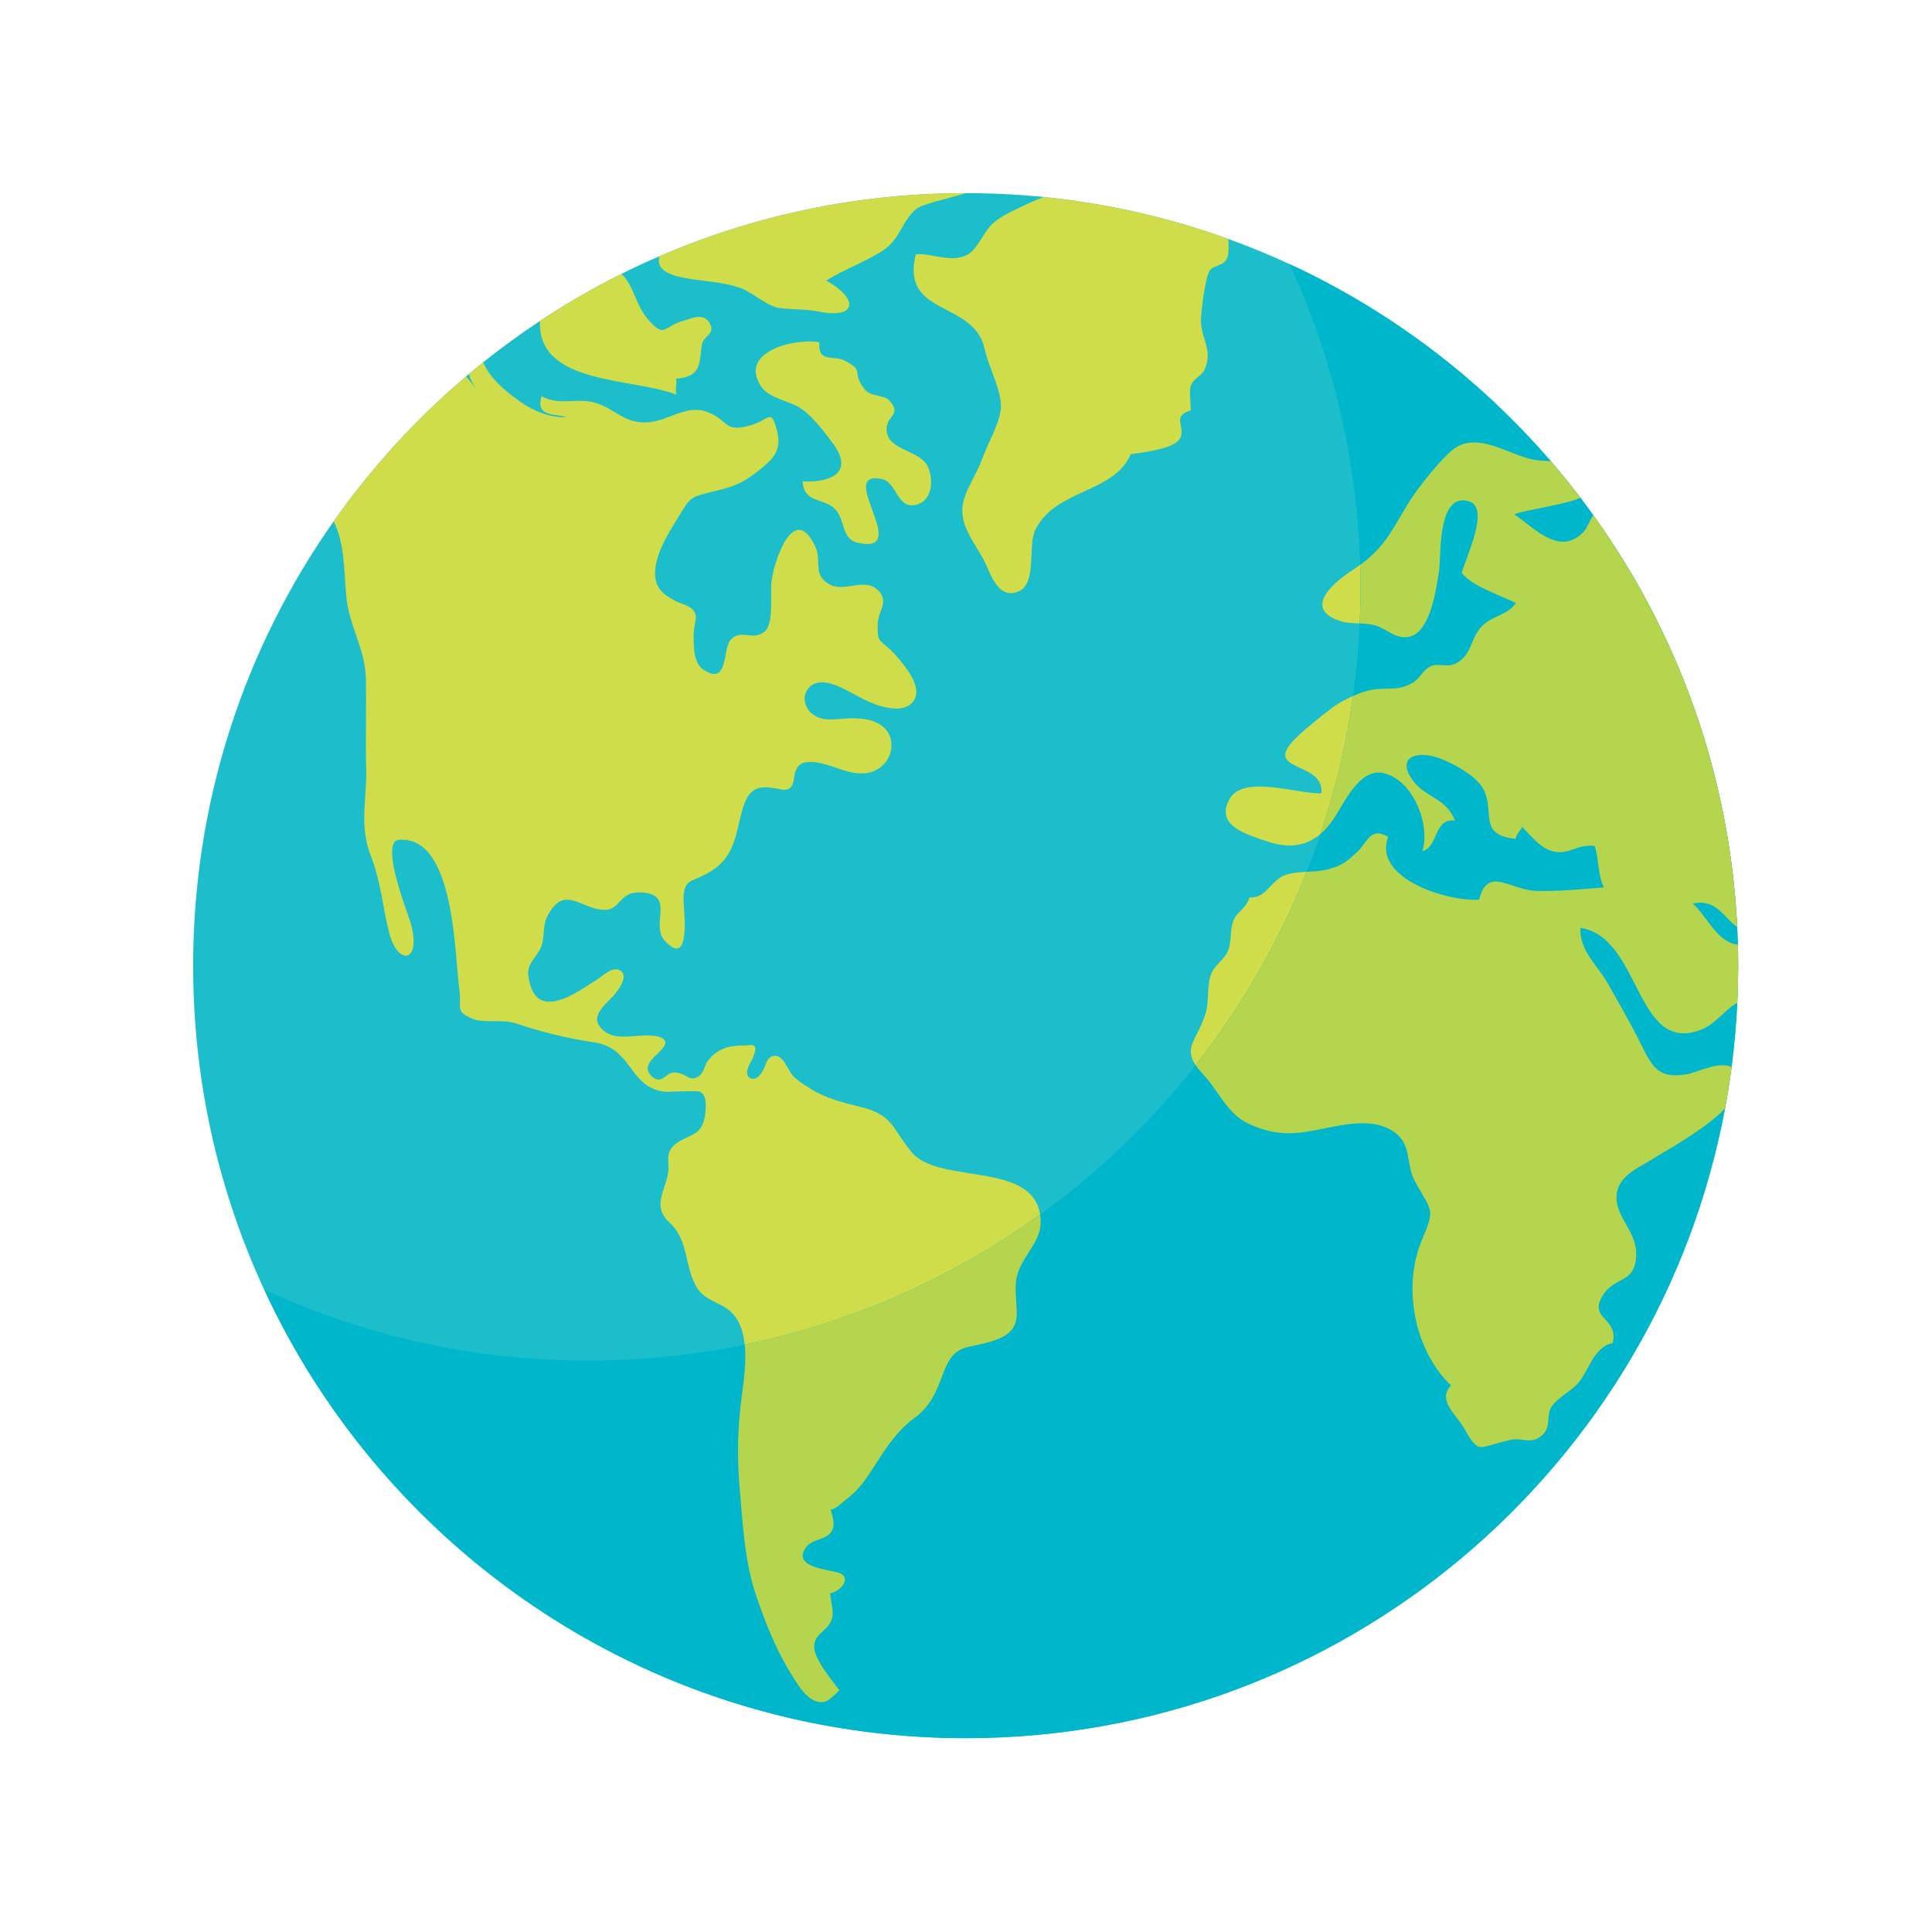
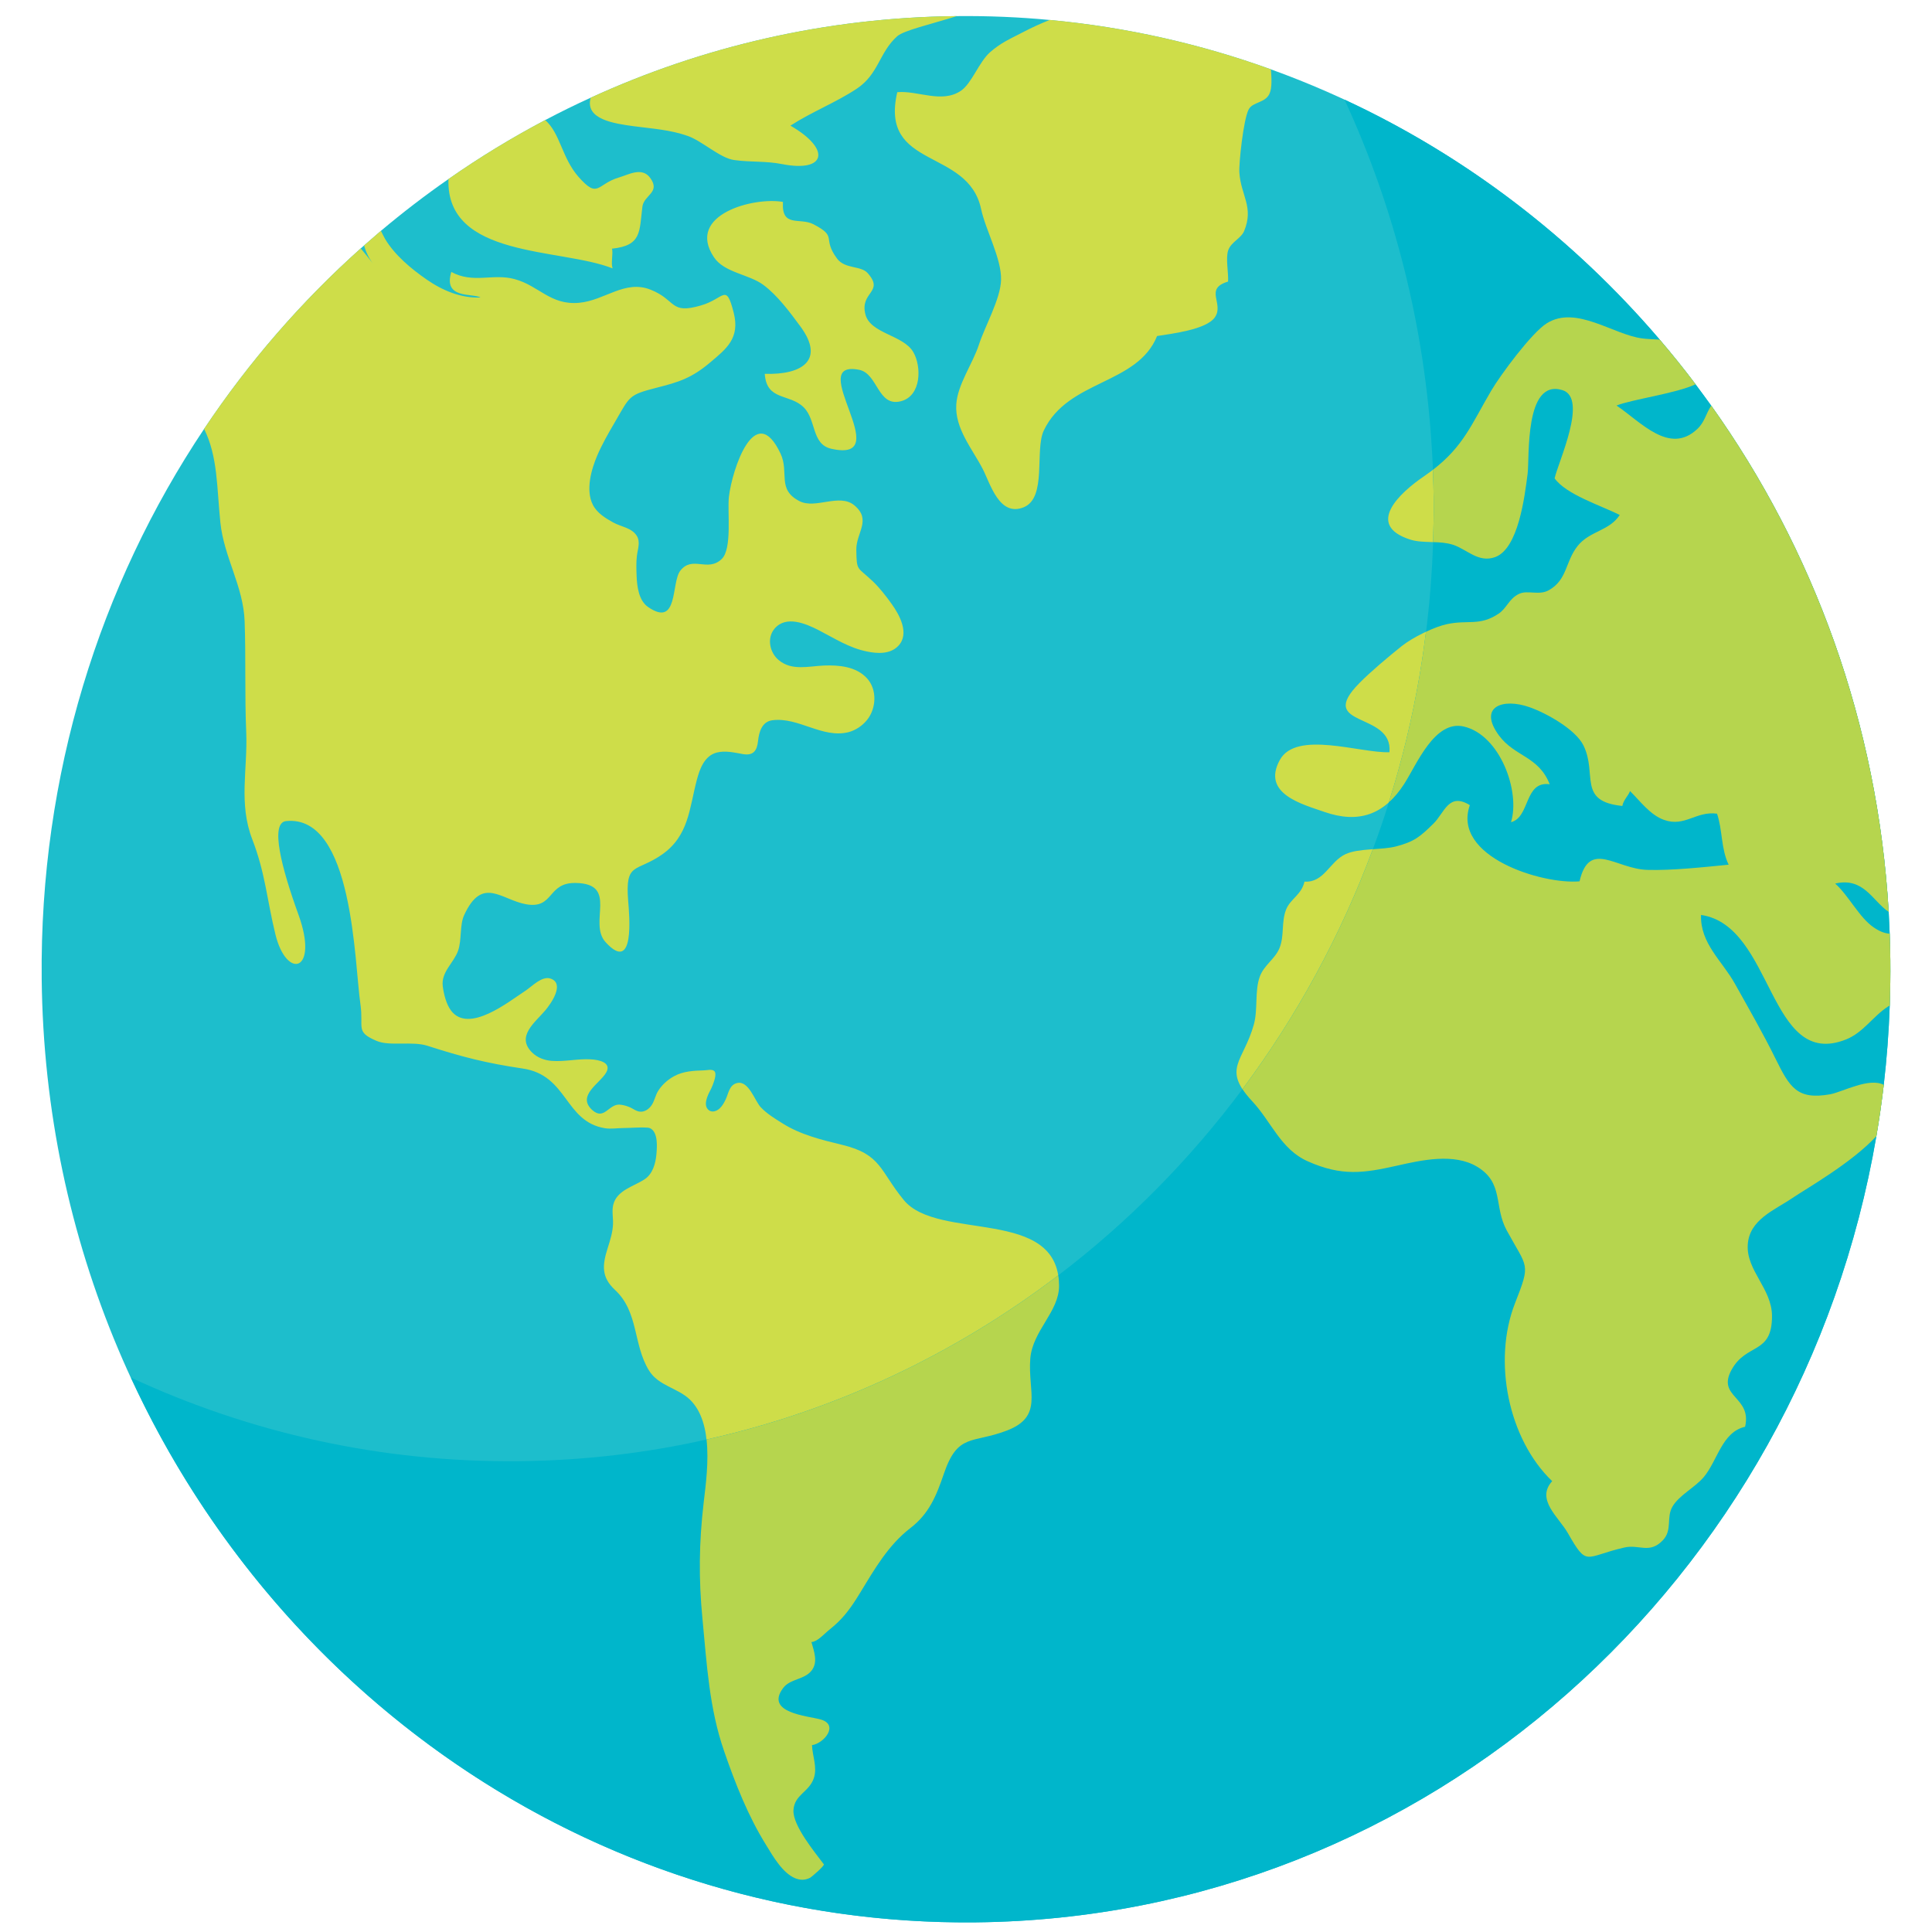
- <svg xmlns="http://www.w3.org/2000/svg" width="100%" height="100%" viewBox="0 0 8842 8842" version="1.1" xmlnsXlink="http://www.w3.org/1999/xlink" xmlSpace="preserve" xmlnsSerif="http://www.serif.com/" style="fill-rule:evenodd;clip-rule:evenodd;stroke-linejoin:round;stroke-miterlimit:2;">
-   <g transform="matrix(4.16667,0,0,4.16667,0,0)">
-     <path d="M1909.18,1060.69C1909.18,1074.37 1908.83,1088.04 1908.2,1101.54C1907.09,1125.31 1905.01,1148.83 1901.94,1172.07C1899.91,1187.37 1897.54,1202.55 1894.69,1217.62L1894.69,1217.68C1821.03,1611.3 1475.69,1909.18 1060.69,1909.18C592.023,1909.18 212.139,1529.3 212.139,1060.69C212.139,879.004 269.222,710.65 366.469,572.607C408.079,513.551 456.99,460.06 511.933,413.406C512.974,412.538 514.017,411.612 515.059,410.802C520.218,406.457 525.377,402.166 530.652,397.936C550.76,381.884 571.564,366.695 593.123,352.502C621.752,333.489 651.596,316.279 682.486,300.863C696.278,293.967 710.247,287.477 724.448,281.391C827.545,236.825 941.246,212.137 1060.69,212.137L1061.38,212.137C1090.13,212.137 1118.53,213.583 1146.52,216.427L1146.58,216.427C1216.99,223.493 1284.85,239.198 1349.12,262.44C1487.52,312.455 1609.16,397.415 1703.45,506.656L1703.45,506.714C1714.69,519.753 1725.47,533.023 1735.85,546.699C1740.71,553.02 1745.46,559.452 1750.1,565.943C1842.48,694.482 1899.85,849.912 1908.14,1018.21C1908.43,1024.64 1908.72,1031.07 1908.83,1037.57C1909.07,1045.28 1909.18,1052.98 1909.18,1060.69Z" style="fill:rgb(29,190,204);fill-rule:nonzero;" />
-     <path d="M1093.78,1471.69C1061.85,1483.22 1048.75,1473.2 1035.59,1509.42C1028.41,1529.24 1021.57,1545 1004.19,1557.7C984.017,1572.47 971.214,1593.39 957.939,1614.08C952.028,1623.35 945.71,1632.51 937.657,1640.04C934.412,1643.12 930.873,1645.84 927.338,1648.62C923.688,1651.52 917.375,1658.13 912.331,1658.07C914.592,1666.36 918.475,1675.92 912.27,1683.45C905.49,1691.74 892.513,1690.41 885.903,1698.87C868.692,1720.83 908.388,1723.85 919.98,1727.09C937.248,1732.02 923.052,1748.42 911.864,1749.92C912.216,1759.78 916.676,1769.57 913.315,1779.19C908.913,1791.82 895.233,1793.68 894.307,1807.7C893.435,1821.5 913.779,1845.66 921.605,1856.09C922.53,1857.26 910.418,1867.22 908.797,1867.97C903.985,1870.23 899.872,1870.18 895.001,1868.15C883.525,1863.22 875.299,1848.85 869.039,1838.77C852.639,1812.57 841.279,1783.65 831.195,1754.56C817.863,1716.02 816.127,1676.56 812.534,1636.39C809.404,1600.87 810.099,1568.53 814.795,1533.12C818.33,1506.4 825.168,1462.54 803.26,1441.32C791.962,1430.48 774.401,1428.81 765.768,1414.78C751.452,1391.66 757.016,1362.74 735.458,1342.92C722.997,1331.44 723.869,1320.96 729.082,1305.6C731.459,1298.53 733.894,1291.52 734.241,1284.04C734.473,1278.47 733.196,1272.62 734.589,1267.17C738.008,1253.9 753.999,1250.95 764.028,1244.4C771.097,1239.82 773.88,1230.72 774.69,1222.72C775.388,1216.23 776.488,1203.83 769.998,1199.72C769.068,1199.14 768.029,1198.79 766.81,1198.73C759.452,1198.15 751.684,1198.9 744.267,1198.85C738.992,1198.85 732.964,1199.72 727.809,1198.85C690.544,1192.64 694.372,1151.33 652.873,1144.95C619.669,1139.85 597.588,1134.17 565.54,1123.8C551.686,1119.33 530.879,1124.09 518.945,1118.99C499.183,1110.59 507.41,1107.46 504.459,1086.13C499.299,1049.56 499.819,917.195 438.044,922.47C422.974,923.744 433.289,963.961 448.412,1005.81C467.02,1057.21 436.94,1064.16 427.088,1023.19C419.613,992.185 418.451,968.715 406.806,938.52C394.346,906.302 403.271,876.28 402.225,842.959C401.126,809.923 402.689,777.007 401.821,744.207C401.01,713.081 383.448,687.003 380.492,656.117C377.483,624.59 378.871,597.702 366.469,572.607C408.079,513.551 456.99,460.06 511.933,413.406C515.757,417.871 519.466,422.448 523.057,427.082C519.408,422.394 516.625,416.652 515.059,410.802C520.218,406.457 525.377,402.166 530.652,397.936C532.041,400.598 533.203,403.208 534.302,405.063C543.112,419.781 558.177,432.126 572.204,441.746C586.69,451.713 603.67,458.786 621.521,458.204C613.579,454.09 586.98,459.366 594.859,435.197C614.971,446.033 632.761,436.706 652.7,442.097C675.301,448.178 685.385,465.972 712.045,463.826C735.458,461.97 754.115,443.486 777.588,452.817C801.524,462.321 794.744,475.245 823.774,467.307C845.454,461.453 846.843,446.962 853.681,474.087C859.419,497.036 846.438,506.247 831.484,518.248C814.332,531.978 802.624,535.342 782.458,540.093C756.029,546.409 757.885,547.165 743.399,570.694C737.602,580.082 731.749,589.703 727.168,599.727C721.492,612.188 715.869,630.56 722.534,643.714C726.362,651.247 734.064,655.828 741.195,659.768C748.149,663.592 757.885,664.518 762.519,671.706C766.17,677.387 763.217,683.819 762.465,689.963C761.709,695.813 761.886,701.956 762.056,707.868C762.35,717.199 763.854,729.427 772.198,735.223C800.19,754.406 793.525,713.78 802.219,703.234C813.518,689.554 827.139,705.148 840.295,693.263C850.262,684.225 845.802,650.957 847.538,637.86C850.667,613.87 872.458,551.395 895.349,599.959C903.29,616.941 891.409,631.775 912.27,642.437C926.934,649.973 949.018,635.487 962.578,646.67C978.569,659.825 963.852,671.182 963.967,686.312C964.083,705.838 964.545,701.031 978.978,714.648C985.175,720.56 990.917,727.918 995.898,734.814C1003.03,744.608 1012.3,761.475 1001.64,772.137C994.101,779.732 982.224,778.921 972.719,776.891C956.377,773.53 943.392,765.01 928.732,757.531C917.024,751.565 898.71,743.624 888.048,755.853C880.805,764.199 883.525,776.949 891.582,783.671C903.576,793.697 919.166,789.406 933.251,789C946.927,788.653 962.632,790.104 972.487,800.709C981.814,810.68 981.008,827.543 972.136,837.916C967.734,843.075 961.474,847.014 954.868,848.581C930.935,854.026 909.257,834.497 885.385,837.221C875.819,838.262 872.921,847.304 871.937,855.593C870.895,864.225 867.418,868.69 858.203,867.123C850.32,865.734 841.857,863.531 833.8,865.502C822.675,868.285 818.214,879.641 815.374,889.666C808.189,914.877 807.606,939.449 782.4,955.966C758.579,971.555 748.669,961.704 751.221,996.823C752.092,1008.94 756.9,1062.2 730.182,1033.34C713.898,1015.77 743.047,981.291 703.178,980.249C676.806,979.497 683.355,1003.49 657.392,998.733C634.505,994.446 617.638,972.887 600.54,1007.77C596.195,1016.65 598.224,1029.62 594.628,1039.42C590.631,1050.19 578.691,1058.19 580.2,1070.94C581.068,1077.96 583.213,1086.94 587.559,1092.68C603.611,1113.83 640.992,1084.97 655.83,1075.87C662.031,1072.04 671.361,1062.37 679.299,1065.15C692.512,1069.79 679.357,1087.41 674.144,1093.32C664.635,1104.03 646.672,1116.32 661.626,1130.81C666.379,1135.45 672.924,1137.82 679.415,1138.4C691.47,1139.45 703.525,1136.55 715.638,1137.42C722.476,1137.88 734.704,1140.2 729.488,1149.12C723.869,1158.8 701.731,1169.52 716.274,1182.56C727.053,1192.18 731.401,1177.23 741.484,1177.98C744.382,1178.22 747.28,1179.03 749.947,1180.07C754.061,1181.64 757.132,1184.88 761.825,1184.42C765.707,1184.01 768.894,1181.58 771.04,1178.39C773.532,1174.74 774.343,1170.11 776.778,1166.33C780.37,1160.83 785.645,1156.37 791.441,1153.3C799.958,1148.78 809.751,1148.43 819.14,1148.26C821.753,1148.26 826.735,1146.92 828.76,1149.12C831.137,1151.67 828.066,1158.8 827.024,1161.47C825.573,1165.24 823.084,1168.6 821.753,1172.42C820.591,1175.84 819.661,1180.01 822.386,1182.97C825.457,1186.33 830.154,1184.94 833.167,1182.33C835.482,1180.25 837.223,1177.52 838.612,1174.74C841.572,1169.12 842.089,1161.47 849.452,1159.85C860.229,1157.47 865.559,1176.13 871.069,1181.75C876.629,1187.55 883.818,1191.84 890.598,1196.07C907.057,1206.44 926.586,1211.25 945.306,1215.83C981.355,1224.7 979.615,1239.36 1001.34,1265.55C1032.47,1303.05 1143.56,1272.45 1143.04,1343.27C1142.87,1366.45 1118.3,1382.97 1115.98,1407.88C1113.25,1437.61 1127.69,1459.41 1093.78,1471.69Z" style="fill:rgb(206,221,73);fill-rule:nonzero;" />
-     <path d="M1909.18,1060.69C1909.18,1074.37 1908.83,1088.04 1908.2,1101.54C1907.68,1101.83 1907.09,1102.12 1906.58,1102.47C1892.72,1110.93 1883.62,1125.36 1867.8,1131.33C1795.82,1158.22 1802.78,1029.28 1735.85,1019.19C1734.75,1044.63 1754.86,1060.17 1766.39,1080.8C1778.85,1103.11 1791.65,1125.08 1802.95,1147.96C1815.65,1173.58 1822.43,1184.88 1852.62,1179.96C1864.21,1178.04 1888.5,1165.12 1901.94,1172.07C1899.91,1187.37 1897.54,1202.55 1894.69,1217.62L1894.69,1217.68C1871.51,1241.44 1829.9,1263.64 1816.75,1272.1C1800.35,1282.71 1777.22,1290.82 1775.6,1313.25C1773.92,1335.96 1797.22,1352.25 1797.16,1376.53C1797.04,1411.65 1773.45,1400.12 1759.49,1424.4C1745.46,1448.68 1778.21,1448.22 1771.43,1475.17C1750.1,1479.63 1745.93,1505.01 1732.89,1519.68C1724.6,1528.89 1710.46,1535.26 1704.09,1545.41C1697.88,1555.26 1704.03,1566.27 1694.87,1575.43C1682.53,1587.77 1673.02,1578.61 1659.41,1581.51C1622.49,1589.33 1625.56,1599.13 1607.59,1567.95C1599.48,1553.87 1578.39,1537.87 1593.8,1521.76C1553.93,1483.98 1540.14,1414.2 1561.35,1363.2C1576.48,1326.92 1573.4,1332.55 1554.51,1298.12C1542.69,1276.62 1552.54,1255.76 1527.85,1241.15C1506.82,1228.69 1477.08,1234.78 1454.08,1239.59C1423.82,1245.85 1403.6,1248.69 1372.42,1234.78C1347.85,1223.83 1339.5,1199.25 1322.17,1180.88C1294.3,1151.33 1314.29,1145.99 1324.32,1112.61C1328.32,1099.28 1325.36,1082.71 1330.17,1070.19C1334.17,1059.64 1344.43,1054.54 1348.66,1044.63C1353.36,1033.62 1350.34,1021.63 1355.09,1010.38C1359.15,1000.94 1369.29,997.579 1372.19,985.809C1390.21,987.087 1395.31,968.368 1409.92,961.819C1422.14,956.37 1442.89,958.574 1456.63,955.271C1473.43,951.157 1478.59,947.04 1490.99,935.452C1501.42,925.774 1505.31,907.402 1524.67,919.226C1507.51,965.123 1590.67,990.68 1624.63,988.071C1634.08,950.637 1658.13,977.525 1687.11,978.566C1709.24,979.381 1738.69,976.653 1761.69,974.684C1754.74,960.6 1756.48,943.679 1751.49,929.135C1732.13,926.469 1721.76,940.959 1702.81,934.233C1690.06,929.656 1681.08,917.195 1671.87,908.212C1670.59,911.982 1665.78,915.98 1664.68,921.425C1623.18,916.906 1642.31,893.031 1629.56,867.181C1622.43,852.752 1595.54,837.973 1580.47,832.644C1556.31,824.062 1532.78,831.367 1552.13,857.561C1566.16,876.512 1588.3,876.164 1598.15,901.432C1574.62,898.071 1580.06,930.582 1562.34,934.869C1571.32,907.46 1553.06,857.098 1519.97,849.218C1493.25,842.839 1476.39,882.423 1464.51,899.927C1446.02,927.105 1422.32,934.869 1391.03,923.918C1371.03,916.906 1333.36,907.228 1350.69,877.326C1366.04,850.723 1424.52,872.105 1451.41,871.414C1455.29,834.786 1383.37,849.218 1424.41,809.634C1434.78,799.608 1451.18,786.569 1463.58,777.123C1473.78,769.413 1493.02,760.491 1505.25,757.999C1524.89,754.001 1535.21,760.259 1552.89,749.073C1560.65,744.149 1562.51,735.86 1571.84,731.63C1579.66,728.096 1590.2,733.425 1599.13,728.732C1616.4,719.576 1614.49,703.58 1625.91,689.785C1637.15,676.168 1655.23,676.631 1665.02,662.376C1647.58,653.682 1616.11,643.714 1605.63,629.113C1609.22,614.098 1637.27,558.002 1613.62,550.697C1578.67,539.918 1582.91,610.563 1580.88,624.764C1577.92,645.165 1571.72,691.352 1550.28,698.653C1534.75,703.928 1524.72,691.584 1511.62,687.35C1498.76,683.183 1484.5,686.135 1472.51,682.311C1431.01,668.982 1463.23,640.643 1485.66,626.153C1521.07,603.262 1528.25,582.864 1548.14,550.697C1556.77,536.731 1585.92,499.297 1599.83,491.066C1627.18,474.839 1661.03,502.133 1687.97,505.498C1691.16,505.899 1696.78,506.193 1703.45,506.656L1703.45,506.714C1714.69,519.753 1725.47,533.023 1735.85,546.699C1718.28,554.583 1677.14,559.622 1663.11,564.897C1685.43,579.85 1711.21,609.525 1736.95,586.63C1744.07,580.314 1745,572.955 1750.1,565.943C1842.48,694.482 1899.85,849.912 1908.14,1018.21C1893.13,1008.01 1885.54,986.856 1859.28,992.474C1871.69,1003.43 1881.08,1023.02 1894.29,1031.88C1900.14,1035.82 1904.6,1037.22 1908.83,1037.57C1909.07,1045.28 1909.18,1052.98 1909.18,1060.69Z" style="fill:rgb(206,221,73);fill-rule:nonzero;" />
-     <path d="M1347.56,284.115C1343.45,292.52 1332.14,291.069 1328.32,297.907C1323.39,306.601 1318.64,346.359 1319.16,354.065C1320.44,374.868 1332.32,384.724 1322.99,406.105C1320.03,412.827 1310.87,415.668 1308.15,423.2C1305.6,430.211 1308.38,443.486 1307.74,450.961C1285.37,457.162 1304.15,470.437 1295.34,482.603C1287.35,493.674 1254.66,496.919 1242.08,498.772C1223.37,542.238 1159.97,536.616 1137.19,581.818C1128.49,599.149 1139.68,641.742 1118,649.973C1095.52,658.552 1087.64,628.704 1080.68,615.318C1071.35,597.409 1055.53,579.271 1057.1,557.886C1058.37,540.15 1072.57,521.782 1078.42,504.915C1084.1,488.515 1098.76,464.293 1099.4,447.426C1100.16,428.421 1085.73,403.092 1081.73,383.967C1070.19,329.203 988.656,348.153 1005.92,279.303C1024.82,277.853 1046.61,290.023 1064.4,278.609C1074.42,272.118 1081.15,253.283 1091.41,244.647C1101.6,236.131 1110.07,232.886 1121.83,227.09C1130.24,222.914 1138.4,219.441 1146.52,216.427L1146.58,216.427C1216.99,223.493 1284.85,239.198 1349.12,262.44C1349.59,270.204 1350.11,278.84 1347.56,284.115Z" style="fill:rgb(206,221,73);fill-rule:nonzero;" />
-     <path d="M770.866,378.928C767.794,401.181 769.935,413.468 742.584,415.957C743.746,420.711 741.253,428.591 742.932,433.519C695.352,414.625 589.936,423.2 593.123,352.502C621.752,333.489 651.596,316.279 682.486,300.863C696.278,312.918 697.382,334.589 712.446,351.63C730.761,372.205 728.909,358.179 750.117,352.502C758.464,350.241 770.808,343.283 778.225,353.193C788.08,366.464 772.375,368.32 770.866,378.928Z" style="fill:rgb(206,221,73);fill-rule:nonzero;" />
-     <path d="M914.771,486.936C937.186,517.051 916.094,530.226 881.603,528.786C883.028,553.062 904.051,546.352 916.951,558.889C928.74,570.35 923.604,591.929 942.037,596.123C1003.12,610.046 917.313,515.901 968.2,526.065C985.577,529.543 984.816,559.642 1006.38,554.428C1025.23,549.863 1025.69,523.812 1018.2,510.892C1009.19,495.349 978.855,494.16 974.521,476.688C969.52,456.529 992.461,457.413 977.053,440.11C970.777,433.075 956.249,436.498 949.029,426.827C935.041,408.066 950.411,407.811 927.748,396.107C915.187,389.624 898.216,399.225 899.941,375.926C873.415,371.032 810.342,386.255 836.077,424.539C845.435,438.45 868.121,439.975 881.183,449.618C894.122,459.161 905.189,474.079 914.771,486.936Z" style="fill:rgb(206,221,73);fill-rule:nonzero;" />
-     <path d="M1061.38,212.137C1037.28,219.148 1012.42,224.423 1006.45,229.466C989.698,243.605 989.119,263.019 968.775,275.827C949.535,287.94 927.107,296.05 907.519,308.106C945.074,329.549 939.625,350.357 899.462,342.242C884.571,339.228 870.601,340.385 855.533,338.186C842.613,336.33 826.383,320.975 813.232,316.337C797.175,310.657 781.064,309.557 764.317,307.238C744.962,304.572 718.767,300.399 724.448,281.391C827.545,236.825 941.246,212.137 1060.69,212.137L1061.38,212.137Z" style="fill:rgb(206,221,73);fill-rule:nonzero;" />
-     <path d="M1909.17,1060.73C1909.17,1074.4 1908.85,1088.07 1908.22,1101.58C1907.11,1125.29 1904.98,1148.84 1901.97,1172.08C1899.92,1187.41 1897.55,1202.58 1894.7,1217.6L1894.7,1217.68C1821.05,1611.32 1475.69,1909.18 1060.7,1909.18C719.06,1909.18 424.676,1707.34 290.249,1416.43C398.44,1466.54 518.879,1494.44 645.882,1494.44C704.837,1494.44 762.45,1488.43 818.006,1476.89C937.182,1452.4 1047.27,1402.84 1142.42,1334.01C1206.75,1287.54 1264.29,1232.3 1313.28,1169.94C1363.62,1105.93 1404.88,1034.49 1435.23,957.589C1440.68,943.918 1445.81,930.011 1450.4,915.941C1462.81,879.351 1472.61,841.577 1479.88,802.931L1479.88,802.854C1482.25,790.127 1484.3,777.328 1486.12,764.524C1486.52,762.151 1486.83,759.7 1487.15,757.331C1490.23,734.016 1492.29,710.546 1493.39,686.756C1493.39,686.127 1493.47,685.413 1493.47,684.78C1494.02,671.899 1494.42,658.938 1494.42,645.899C1494.42,638.235 1494.26,630.49 1494.02,622.823C1494.02,622.032 1494.02,621.245 1493.95,620.453C1493.86,614.684 1493.63,609.073 1493.31,603.463C1487.86,492.031 1460.91,386.209 1416.42,290.109C1527.06,341.242 1624.82,415.529 1703.45,506.652L1703.45,506.729C1714.67,519.768 1725.5,533.046 1735.85,546.718C1740.67,553.039 1745.5,559.441 1750.08,565.924C1842.47,694.501 1899.84,849.874 1908.14,1018.21C1908.45,1024.61 1908.69,1031.09 1908.85,1037.57C1909.09,1045.31 1909.17,1052.98 1909.17,1060.73Z" style="fill:rgb(0,182,203);fill-rule:nonzero;" />
-     <path d="M1093.82,1471.68C1061.81,1483.22 1048.77,1473.18 1035.58,1509.45C1028.38,1529.21 1021.59,1545.02 1004.2,1557.66C984.048,1572.44 971.245,1593.38 957.966,1614.09C952.039,1623.34 945.718,1632.5 937.657,1640.01C934.416,1643.09 930.862,1645.86 927.304,1648.63C923.669,1651.55 917.348,1658.11 912.366,1658.11C914.581,1666.33 918.451,1675.89 912.289,1683.48C905.494,1691.78 892.532,1690.43 885.895,1698.89C868.665,1720.86 908.415,1723.86 919.953,1727.1C937.264,1732 923.036,1748.44 911.895,1749.94C912.208,1759.74 916.715,1769.54 913.315,1779.18C908.89,1791.82 895.218,1793.64 894.269,1807.71C893.4,1821.46 913.79,1845.64 921.616,1856.08C922.561,1857.26 910.391,1867.22 908.812,1868.01C903.992,1870.22 899.883,1870.14 894.982,1868.17C883.521,1863.19 875.302,1848.89 869.058,1838.77C852.623,1812.61 841.24,1783.69 831.203,1754.52C817.847,1716.04 816.111,1676.52 812.553,1636.37C809.392,1600.89 810.103,1568.57 814.768,1533.08C816.822,1517.51 820.062,1496.26 818.006,1476.89C937.182,1452.4 1047.27,1402.84 1142.42,1334.01C1142.9,1336.93 1143.06,1339.94 1143.06,1343.26C1142.9,1366.41 1118.32,1382.93 1115.95,1407.9C1113.26,1437.62 1127.72,1459.43 1093.82,1471.68Z" style="fill:rgb(182,213,78);fill-rule:nonzero;" />
-     <path d="M1909.17,1060.73C1909.17,1074.4 1908.85,1088.07 1908.22,1101.58C1907.67,1101.82 1907.11,1102.14 1906.56,1102.45C1892.73,1110.91 1883.64,1125.37 1867.83,1131.3C1795.84,1158.25 1802.79,1029.27 1735.85,1019.15C1734.75,1044.6 1754.82,1060.17 1766.36,1080.8C1778.85,1103.08 1791.65,1125.06 1802.95,1147.97C1815.67,1173.58 1822.39,1184.88 1852.66,1179.98C1864.2,1178 1888.46,1165.12 1901.97,1172.08C1899.92,1187.41 1897.55,1202.58 1894.7,1217.6L1894.7,1217.68C1871.55,1241.47 1829.9,1263.67 1816.78,1272.13C1800.34,1282.72 1777.19,1290.78 1775.6,1313.22C1773.94,1335.99 1797.18,1352.27 1797.18,1376.53C1797.02,1411.61 1773.47,1400.15 1759.49,1424.42C1745.5,1448.68 1778.21,1448.2 1771.42,1475.16C1750.08,1479.66 1745.89,1505.03 1732.93,1519.65C1724.63,1528.89 1710.49,1535.3 1704.08,1545.41C1697.92,1555.29 1704.01,1566.27 1694.84,1575.44C1682.51,1587.77 1673.02,1578.6 1659.43,1581.53C1622.53,1589.35 1625.53,1599.15 1607.59,1567.93C1599.45,1553.87 1578.35,1537.9 1593.84,1521.78C1553.93,1484.01 1540.18,1414.22 1561.36,1363.17C1576.45,1326.89 1573.37,1332.59 1554.48,1298.13C1542.71,1276.63 1552.5,1255.77 1527.85,1241.15C1506.83,1228.66 1477.11,1234.75 1454.12,1239.57C1423.85,1245.81 1403.61,1248.66 1372.4,1234.75C1347.82,1223.84 1339.52,1199.26 1322.13,1180.85C1318.34,1176.82 1315.42,1173.18 1313.28,1169.94C1363.62,1105.93 1404.88,1034.49 1435.23,957.589C1442.89,957.12 1450.48,956.802 1456.64,955.298C1473.4,951.192 1478.62,947.001 1491.02,935.463C1501.45,925.743 1505.33,907.409 1524.69,919.264C1507.54,965.099 1590.68,990.707 1624.66,988.098C1634.06,950.637 1658.17,977.506 1687.09,978.536C1709.22,979.404 1738.7,976.638 1761.7,974.661C1754.74,960.596 1756.48,943.683 1751.5,929.142C1732.14,926.453 1721.79,940.997 1702.82,934.198C1690.1,929.695 1681.08,917.207 1671.84,908.196C1670.58,911.99 1665.75,915.941 1664.65,921.398C1623.16,916.89 1642.28,893.023 1629.56,867.181C1622.45,852.718 1595.58,837.942 1580.48,832.648C1556.3,824.031 1532.75,831.382 1552.11,857.542C1566.18,876.508 1588.31,876.191 1598.19,901.401C1574.63,898.083 1580.09,930.562 1562.31,934.831C1571.32,907.487 1553.06,857.067 1519.95,849.241C1493.23,842.839 1476.4,882.435 1464.55,899.9C1460.12,906.379 1455.46,911.754 1450.4,915.941C1462.81,879.351 1472.61,841.577 1479.88,802.931L1479.88,802.854C1482.25,790.127 1484.3,777.328 1486.12,764.524C1492.92,761.44 1499.79,759.071 1505.24,757.964C1524.93,754.012 1535.2,760.256 1552.9,749.112C1560.65,744.134 1562.54,735.837 1571.87,731.646C1579.69,728.088 1590.2,733.464 1599.13,728.721C1616.44,719.556 1614.47,703.592 1625.92,689.762C1637.14,676.168 1655.24,676.642 1665.04,662.337C1647.58,653.644 1616.13,643.688 1605.61,629.148C1609.25,614.129 1637.3,558.021 1613.59,550.67C1578.66,539.922 1582.93,610.575 1580.88,624.799C1577.95,645.189 1571.71,691.34 1550.29,698.692C1534.72,703.909 1524.69,691.58 1511.65,687.312C1505.72,685.413 1499.63,685.02 1493.47,684.78C1494.02,671.899 1494.42,658.938 1494.42,645.899C1494.42,638.235 1494.26,630.49 1494.02,622.823C1494.02,622.032 1494.02,621.245 1493.95,620.453C1522.32,599.747 1529.9,580.148 1548.16,550.67C1556.77,536.758 1585.93,499.301 1599.84,491.082C1627.19,474.801 1661.01,502.145 1687.96,505.463C1691.2,505.937 1696.81,506.177 1703.45,506.652L1703.45,506.729C1714.67,519.768 1725.5,533.046 1735.85,546.718C1718.31,554.621 1677.13,559.599 1663.15,564.893C1685.43,579.831 1711.2,609.544 1736.96,586.626C1744.07,580.306 1745.02,572.955 1750.08,565.924C1842.47,694.501 1899.84,849.874 1908.14,1018.21C1893.12,1008.01 1885.53,986.832 1859.3,992.443C1871.7,1003.43 1881.11,1023.03 1894.31,1031.88C1900.16,1035.83 1904.58,1037.25 1908.85,1037.57C1909.09,1045.31 1909.17,1052.98 1909.17,1060.73Z" style="fill:rgb(182,213,78);fill-rule:nonzero;" />
+ <svg xmlns="http://www.w3.org/2000/svg" width="100%" height="100%" viewBox="0 0 30 30" fill-rule="evenodd" stroke-linejoin="round" stroke-miterlimit="2" xmlnsV="https://vecta.io/nano">
+   <g transform="matrix(.016915 -.000176 .000181 .017442 -3.13292 -3.26315)" fill-rule="nonzero">
+     <path d="M1909.18 1060.69c0 13.68-.35 27.35-.98 40.85-1.11 23.77-3.19 47.29-6.26 70.53-2.03 15.3-4.4 30.48-7.25 45.55v.06c-73.66 393.62-419 691.5-834 691.5-468.667 0-848.551-379.88-848.551-848.49 0-181.686 57.083-350.04 154.33-488.083 41.61-59.056 90.521-112.547 145.464-159.201 1.041-.868 2.084-1.794 3.126-2.604l15.593-12.866c20.108-16.052 40.912-31.241 62.471-45.434 28.629-19.013 58.473-36.223 89.363-51.639 13.792-6.896 27.761-13.386 41.962-19.472 103.097-44.566 216.798-69.254 336.242-69.254h.69c28.75 0 57.15 1.446 85.14 4.29h.06c70.41 7.066 138.27 22.771 202.54 46.013 138.4 50.015 260.04 134.975 354.33 244.216v.058c11.24 13.039 22.02 26.309 32.4 39.985 4.86 6.321 9.61 12.753 14.25 19.244 92.38 128.539 149.75 283.969 158.04 452.267l.69 19.36a742.71 742.71 0 0 1 .35 23.12z" fill="#1dbecc" />
+     <path d="M1093.78 1471.69c-31.93 11.53-45.03 1.51-58.19 37.73-7.18 19.82-14.02 35.58-31.4 48.28-20.173 14.77-32.976 35.69-46.251 56.38-5.911 9.27-12.229 18.43-20.282 25.96-3.245 3.08-6.784 5.8-10.319 8.58-3.65 2.9-9.963 9.51-15.007 9.45 2.261 8.29 6.144 17.85-.061 25.38-6.78 8.29-19.757 6.96-26.367 15.42-17.211 21.96 22.485 24.98 34.077 28.22 17.268 4.93 3.072 21.33-8.116 22.83.352 9.86 4.812 19.65 1.451 29.27-4.402 12.63-18.082 14.49-19.008 28.51-.872 13.8 19.472 37.96 27.298 48.39.925 1.17-11.187 11.13-12.808 11.88-4.812 2.26-8.925 2.21-13.796.18-11.476-4.93-19.702-19.3-25.962-29.38-16.4-26.2-27.76-55.12-37.844-84.21-13.332-38.54-15.068-78-18.661-118.17-3.13-35.52-2.435-67.86 2.261-103.27 3.535-26.72 10.373-70.58-11.535-91.8-11.298-10.84-28.859-12.51-37.492-26.54-14.316-23.12-8.752-52.04-30.31-71.86-12.461-11.48-11.589-21.96-6.376-37.32 2.377-7.07 4.812-14.08 5.159-21.56.232-5.57-1.045-11.42.348-16.87 3.419-13.27 19.41-16.22 29.439-22.77 7.069-4.58 9.852-13.68 10.662-21.68.698-6.49 1.798-18.89-4.692-23-.93-.58-1.969-.93-3.188-.99-7.358-.58-15.126.17-22.543.12-5.275 0-11.303.87-16.458 0-37.265-6.21-33.437-47.52-74.936-53.9-33.204-5.1-55.285-10.78-87.333-21.15-13.854-4.47-34.661.29-46.595-4.81-19.762-8.4-11.535-11.53-14.486-32.86-5.16-36.57-4.64-168.935-66.415-163.66-15.07 1.274-4.755 41.491 10.368 83.34 18.608 51.4-11.472 58.35-21.324 17.38-7.475-31.005-8.637-54.475-20.282-84.67-12.46-32.218-3.535-62.24-4.581-95.561-1.099-33.036.464-65.952-.404-98.752-.811-31.126-18.373-57.204-21.329-88.09-3.009-31.527-1.621-58.415-14.023-83.51 41.61-59.056 90.521-112.547 145.464-159.201 3.824 4.465 7.533 9.042 11.124 13.676-3.649-4.688-6.432-10.43-7.998-16.28l15.593-12.866c1.389 2.662 2.551 5.272 3.65 7.127 8.81 14.718 23.875 27.063 37.902 36.683 14.486 9.967 31.466 17.04 49.317 16.458-7.942-4.114-34.541 1.162-26.662-23.007 20.112 10.836 37.902 1.509 57.841 6.9 22.601 6.081 32.685 23.875 59.345 21.729 23.413-1.856 42.07-20.34 65.543-11.009 23.936 9.504 17.156 22.428 46.186 14.49 21.68-5.854 23.069-20.345 29.907 6.78 5.738 22.949-7.243 32.16-22.197 44.161-17.152 13.73-28.86 17.094-49.026 21.845-26.429 6.316-24.573 7.072-39.059 30.601-5.797 9.388-11.65 19.009-16.231 29.033-5.676 12.461-11.299 30.833-4.634 43.987 3.828 7.533 11.53 12.114 18.661 16.054 6.954 3.824 16.69 4.75 21.324 11.938 3.651 5.681.698 12.113-.054 18.257-.756 5.85-.579 11.993-.409 17.905.294 9.331 1.798 21.559 10.142 27.355 27.992 19.183 21.327-21.443 30.021-31.989 11.299-13.68 24.92 1.914 38.076-9.971 9.967-9.038 5.507-42.306 7.243-55.403 3.129-23.99 24.92-86.465 47.811-37.901 7.941 16.982-3.94 31.816 16.921 42.478 14.664 7.536 36.748-6.95 50.308 4.233 15.991 13.155 1.274 24.512 1.389 39.642.116 19.526.578 14.719 15.011 28.336 6.197 5.912 11.939 13.27 16.92 20.166 7.132 9.794 16.402 26.661 5.742 37.323-7.539 7.595-19.416 6.784-28.921 4.754-16.342-3.361-29.327-11.881-43.987-19.36-11.708-5.966-30.022-13.907-40.684-1.678-7.243 8.346-4.523 21.096 3.534 27.818 11.994 10.026 27.584 5.735 41.669 5.329 13.676-.347 29.381 1.104 39.236 11.709 9.327 9.971 8.521 26.834-.351 37.207-4.402 5.159-10.662 9.098-17.268 10.665-23.933 5.445-45.611-14.084-69.483-11.36-9.566 1.041-12.464 10.083-13.448 18.372-1.042 8.632-4.519 13.097-13.734 11.53-7.883-1.389-16.346-3.592-24.403-1.621-11.125 2.783-15.586 14.139-18.426 24.164-7.185 25.211-7.768 49.783-32.974 66.3-23.821 15.589-33.731 5.738-31.179 40.857.871 12.117 5.679 65.377-21.039 36.517-16.284-17.57 12.865-52.049-27.004-53.091-26.372-.752-19.823 23.241-45.786 18.484-22.887-4.287-39.754-25.846-56.852 9.037-4.345 8.88-2.316 21.85-5.912 31.65-3.997 10.77-15.937 18.77-14.428 31.52.868 7.02 3.013 16 7.359 21.74 16.052 21.15 53.433-7.71 68.271-16.81 6.201-3.83 15.531-13.5 23.469-10.72 13.213 4.64.058 22.26-5.155 28.17-9.509 10.71-27.472 23-12.518 37.49 4.753 4.64 11.298 7.01 17.789 7.59 12.055 1.05 24.11-1.85 36.223-.98 6.838.46 19.066 2.78 13.85 11.7-5.619 9.68-27.757 20.4-13.214 33.44 10.779 9.62 15.127-5.33 25.21-4.58 2.898.24 5.796 1.05 8.463 2.09 4.114 1.57 7.185 4.81 11.878 4.35 3.882-.41 7.069-2.84 9.215-6.03 2.492-3.65 3.303-8.28 5.738-12.06 3.592-5.5 8.867-9.96 14.663-13.03 8.517-4.52 18.31-4.87 27.699-5.04 2.613 0 7.595-1.34 9.62.86 2.377 2.55-.694 9.68-1.736 12.35-1.451 3.77-3.94 7.13-5.271 10.95-1.162 3.42-2.092 7.59.633 10.55 3.071 3.36 7.768 1.97 10.781-.64 2.315-2.08 4.056-4.81 5.445-7.59 2.96-5.62 3.477-13.27 10.84-14.89 10.777-2.38 16.107 16.28 21.617 21.9 5.56 5.8 12.749 10.09 19.529 14.32 16.459 10.37 35.988 15.18 54.708 19.76 36.049 8.87 34.309 23.53 56.034 49.72 31.13 37.5 142.22 6.9 141.7 77.72-.17 23.18-24.74 39.7-27.06 64.61-2.73 29.73 11.71 51.53-22.2 63.81zm815.4-411c0 13.68-.35 27.35-.98 40.85-.52.29-1.11.58-1.62.93-13.86 8.46-22.96 22.89-38.78 28.86-71.98 26.89-65.02-102.05-131.95-112.14-1.1 25.44 19.01 40.98 30.54 61.61 12.46 22.31 25.26 44.28 36.56 67.16 12.7 25.62 19.48 36.92 49.67 32 11.59-1.92 35.88-14.84 49.32-7.89-2.03 15.3-4.4 30.48-7.25 45.55v.06c-23.18 23.76-64.79 45.96-77.94 54.42-16.4 10.61-39.53 18.72-41.15 41.15-1.68 22.71 21.62 39 21.56 63.28-.12 35.12-23.71 23.59-37.67 47.87-14.03 24.28 18.72 23.82 11.94 50.77-21.33 4.46-25.5 29.84-38.54 44.51-8.29 9.21-22.43 15.58-28.8 25.73-6.21 9.85-.06 20.86-9.22 30.02-12.34 12.34-21.85 3.18-35.46 6.08-36.92 7.82-33.85 17.62-51.82-13.56-8.11-14.08-29.2-30.08-13.79-46.19-39.87-37.78-53.66-107.56-32.45-158.56 15.13-36.28 12.05-30.65-6.84-65.08-11.82-21.5-1.97-42.36-26.66-56.97-21.03-12.46-50.77-6.37-73.77-1.56-30.26 6.26-50.48 9.1-81.66-4.81-24.57-10.95-32.92-35.53-50.25-53.9-27.87-29.55-7.88-34.89 2.15-68.27 4-13.33 1.04-29.9 5.85-42.42 4-10.55 14.26-15.65 18.49-25.56 4.7-11.01 1.68-23 6.43-34.25 4.06-9.44 14.2-12.801 17.1-24.571 18.02 1.278 23.12-17.441 37.73-23.99 12.22-5.449 32.97-3.245 46.71-6.548 16.8-4.114 21.96-8.231 34.36-19.819 10.43-9.678 14.32-28.05 33.68-16.226-17.16 45.897 66 71.454 99.96 68.845 9.45-37.434 33.5-10.546 62.48-9.505 22.13.815 51.58-1.913 74.58-3.882-6.95-14.084-5.21-31.005-10.2-45.549-19.36-2.666-29.73 11.824-48.68 5.098-12.75-4.577-21.73-17.038-30.94-26.021-1.28 3.77-6.09 7.768-7.19 13.213-41.5-4.519-22.37-28.394-35.12-54.244-7.13-14.429-34.02-29.208-49.09-34.537-24.16-8.582-47.69-1.277-28.34 24.917 14.03 18.951 36.17 18.603 46.02 43.871-23.53-3.361-18.09 29.15-35.81 33.437 8.98-27.409-9.28-77.771-42.37-85.651-26.72-6.379-43.58 33.205-55.46 50.709-18.49 27.178-42.19 34.942-73.48 23.991-20-7.012-57.67-16.69-40.34-46.592 15.35-26.603 73.83-5.221 100.72-5.912 3.88-36.628-68.04-22.196-27-61.78 10.37-10.026 26.77-23.065 39.17-32.511 10.2-7.71 29.44-16.632 41.67-19.124 19.64-3.998 29.96 2.26 47.64-8.926 7.76-4.924 9.62-13.213 18.95-17.443 7.82-3.534 18.36 1.795 27.29-2.898 17.27-9.156 15.36-25.152 26.78-38.947 11.24-13.617 29.32-13.154 39.11-27.409-17.44-8.694-48.91-18.662-59.39-33.263 3.59-15.015 31.64-71.111 7.99-78.416-34.95-10.779-30.71 59.866-32.74 74.067-2.96 20.401-9.16 66.588-30.6 73.889-15.53 5.275-25.56-7.069-38.66-11.303-12.86-4.167-27.12-1.215-39.11-5.039-41.5-13.329-9.28-41.668 13.15-56.158 35.41-22.891 42.59-43.289 62.48-75.456 8.63-13.966 37.78-51.4 51.69-59.631 27.35-16.227 61.2 11.067 88.14 14.432 3.19.401 8.81.695 15.48 1.158v.058c11.24 13.039 22.02 26.309 32.4 39.985-17.57 7.884-58.71 12.923-72.74 18.198 22.32 14.953 48.1 44.628 73.84 21.733 7.12-6.316 8.05-13.675 13.15-20.687 92.38 128.539 149.75 283.969 158.04 452.267-15.01-10.2-22.6-31.354-48.86-25.736 12.41 10.956 21.8 30.546 35.01 39.406 5.85 3.94 10.31 5.34 14.54 5.69a742.71 742.71 0 0 1 .35 23.12zm-561.62-776.575c-4.11 8.405-15.42 6.954-19.24 13.792-4.93 8.694-9.68 48.452-9.16 56.158 1.28 20.803 13.16 30.659 3.83 52.04-2.96 6.722-12.12 9.563-14.84 17.095-2.55 7.011.23 20.286-.41 27.761-22.37 6.201-3.59 19.476-12.4 31.642-7.99 11.071-40.68 14.316-53.26 16.169-18.71 43.466-82.11 37.844-104.89 83.046-8.7 17.331 2.49 59.924-19.19 68.155-22.48 8.579-30.36-21.269-37.32-34.655-9.33-17.909-25.15-36.047-23.58-57.432 1.27-17.736 15.47-36.104 21.32-52.971 5.68-16.4 20.34-40.622 20.98-57.489.76-19.005-13.67-44.334-17.67-63.459-11.54-54.764-93.074-35.814-75.81-104.664 18.9-1.45 40.69 10.72 58.48-.694 10.02-6.491 16.75-25.326 27.01-33.962 10.19-8.516 18.66-11.761 30.42-17.557 8.41-4.176 16.57-7.649 24.69-10.663h.06c70.41 7.066 138.27 22.771 202.54 46.013.47 7.764.99 16.4-1.56 21.675zM914.771 486.936c22.415 30.115 1.323 43.29-33.168 41.85 1.425 24.276 22.448 17.566 35.348 30.103 11.789 11.461 6.653 33.04 25.086 37.234 61.083 13.923-24.724-80.222 26.163-70.058 17.377 3.478 16.616 33.577 38.18 28.363 18.85-4.565 19.31-30.616 11.82-43.536-9.01-15.543-39.345-16.732-43.679-34.204-5.001-20.159 17.94-19.275 2.532-36.578-6.276-7.035-20.804-3.612-28.024-13.283-13.988-18.761 1.382-19.016-21.281-30.72-12.561-6.483-29.532 3.118-27.807-20.181-26.526-4.894-89.599 10.329-63.864 48.613 9.358 13.911 32.044 15.436 45.106 25.079 12.939 9.543 24.006 24.461 33.588 37.318zM770.866 378.928c-3.072 22.253-.931 34.54-28.282 37.029 1.162 4.754-1.331 12.634.348 17.562-47.58-18.894-152.996-10.319-149.809-81.017 28.629-19.013 58.473-36.223 89.363-51.639 13.792 12.055 14.896 33.726 29.96 50.767 18.315 20.575 16.463 6.549 37.671.872 8.347-2.261 20.691-9.219 28.108.691 9.855 13.271-5.85 15.127-7.359 25.735zm290.514-166.791c-24.1 7.011-48.96 12.286-54.93 17.329-16.752 14.139-17.331 33.553-37.675 46.361-19.24 12.113-41.668 20.223-61.256 32.279 37.555 21.443 32.106 42.251-8.057 34.136-14.891-3.014-28.861-1.857-43.929-4.056-12.92-1.856-29.15-17.211-42.301-21.849-16.057-5.68-32.168-6.78-48.915-9.099-19.355-2.666-45.55-6.839-39.869-25.847 103.097-44.566 216.798-69.254 336.242-69.254h.69z" fill="#cedd49" />
+     <path d="M1909.17 1060.73c0 13.67-.32 27.34-.95 40.85-1.11 23.71-3.24 47.26-6.25 70.5-2.05 15.33-4.42 30.5-7.27 45.52v.08c-73.65 393.64-419.01 691.5-834 691.5-341.64 0-636.024-201.84-770.451-492.75 108.191 50.11 228.63 78.01 355.633 78.01 58.955 0 116.568-6.01 172.124-17.55 119.176-24.49 229.264-74.05 324.414-142.88 64.33-46.47 121.87-101.71 170.86-164.07 50.34-64.01 91.6-135.45 121.95-212.351 5.45-13.671 10.58-27.578 15.17-41.648 12.41-36.59 22.21-74.364 29.48-113.01v-.077c2.37-12.727 4.42-25.526 6.24-38.33.4-2.373.71-4.824 1.03-7.193 3.08-23.315 5.14-46.785 6.24-70.575 0-.629.08-1.343.08-1.976.55-12.881.95-25.842.95-38.881 0-7.664-.16-15.409-.4-23.076 0-.791 0-1.578-.07-2.37-.09-5.769-.32-11.38-.64-16.99-5.45-111.432-32.4-217.254-76.89-313.354 110.64 51.133 208.4 125.42 287.03 216.543v.077c11.22 13.039 22.05 26.317 32.4 39.989l14.23 19.206c92.39 128.577 149.76 283.95 158.06 452.286l.71 19.36c.24 7.74.32 15.41.32 23.16z" fill="#00b6cb" />
+     <path d="M1093.82 1471.68c-32.01 11.54-45.05 1.5-58.24 37.77-7.2 19.76-13.99 35.57-31.38 48.21-20.152 14.78-32.955 35.72-46.234 56.43-5.927 9.25-12.248 18.41-20.309 25.92-3.241 3.08-6.795 5.85-10.353 8.62-3.635 2.92-9.956 9.48-14.938 9.48 2.215 8.22 6.085 17.78-.077 25.37-6.795 8.3-19.757 6.95-26.394 15.41-17.23 21.97 22.52 24.97 34.058 28.21 17.311 4.9 3.083 21.34-8.058 22.84.313 9.8 4.82 19.6 1.42 29.24-4.425 12.64-18.097 14.46-19.046 28.53-.869 13.75 19.521 37.93 27.347 48.37.945 1.18-11.225 11.14-12.804 11.93-4.82 2.21-8.929 2.13-13.83.16-11.461-4.98-19.68-19.28-25.924-29.4-16.435-26.16-27.818-55.08-37.855-84.25-13.356-38.48-15.092-78-18.65-118.15-3.161-35.48-2.45-67.8 2.215-103.29 2.054-15.57 5.294-36.82 3.238-56.19 119.176-24.49 229.264-74.05 324.414-142.88.48 2.92.64 5.93.64 9.25-.16 23.15-24.74 39.67-27.11 64.64-2.69 29.72 11.77 51.53-22.13 63.78zm815.35-410.95c0 13.67-.32 27.34-.95 40.85-.55.24-1.11.56-1.66.87-13.83 8.46-22.92 22.92-38.73 28.85-71.99 26.95-65.04-102.03-131.98-112.15-1.1 25.45 18.97 41.02 30.51 61.65 12.49 22.28 25.29 44.26 36.59 67.17 12.72 25.61 19.44 36.91 49.71 32.01 11.54-1.98 35.8-14.86 49.31-7.9-2.05 15.33-4.42 30.5-7.27 45.52v.08c-23.15 23.79-64.8 45.99-77.92 54.45-16.44 10.59-39.59 18.65-41.18 41.09-1.66 22.77 21.58 39.05 21.58 63.31-.16 35.08-23.71 23.62-37.69 47.89-13.99 24.26 18.72 23.78 11.93 50.74-21.34 4.5-25.53 29.87-38.49 44.49-8.3 9.24-22.44 15.65-28.85 25.76-6.16 9.88-.07 20.86-9.24 30.03-12.33 12.33-21.82 3.16-35.41 6.09-36.9 7.82-33.9 17.62-51.84-13.6-8.14-14.06-29.24-30.03-13.75-46.15-39.91-37.77-53.66-107.56-32.48-158.61 15.09-36.28 12.01-30.58-6.88-65.04-11.77-21.5-1.98-42.36-26.63-56.98-21.02-12.49-50.74-6.4-73.73-1.58-30.27 6.24-50.51 9.09-81.72-4.82-24.58-10.91-32.88-35.49-50.27-53.9-3.79-4.03-6.71-7.67-8.85-10.91 50.34-64.01 91.6-135.45 121.95-212.351 7.66-.469 15.25-.787 21.41-2.291 16.76-4.106 21.98-8.297 34.38-19.835 10.43-9.72 14.31-28.054 33.67-16.199-17.15 45.835 65.99 71.443 99.97 68.834 9.4-37.461 33.51-10.592 62.43-9.562 22.13.868 51.61-1.898 74.61-3.875-6.96-14.065-5.22-30.978-10.2-45.519-19.36-2.689-29.71 11.855-48.68 5.056-12.72-4.503-21.74-16.991-30.98-26.002-1.26 3.794-6.09 7.745-7.19 13.202-41.49-4.508-22.37-28.375-35.09-54.217-7.11-14.463-33.98-29.239-49.08-34.533-24.18-8.617-47.73-1.266-28.37 24.894 14.07 18.966 36.2 18.649 46.08 43.859-23.56-3.318-18.1 29.161-35.88 33.43 9.01-27.344-9.25-77.764-42.36-85.59-26.72-6.402-43.55 33.194-55.4 50.659-4.43 6.479-9.09 11.854-14.15 16.041 12.41-36.59 22.21-74.364 29.48-113.01v-.077c2.37-12.727 4.42-25.526 6.24-38.33 6.8-3.084 13.67-5.453 19.12-6.56 19.69-3.952 29.96 2.292 47.66-8.852 7.75-4.978 9.64-13.275 18.97-17.466 7.82-3.558 18.33 1.818 27.26-2.925 17.31-9.165 15.34-25.129 26.79-38.959 11.22-13.594 29.32-13.12 39.12-27.425-17.46-8.693-48.91-18.649-59.43-33.189 3.64-15.019 31.69-71.127 7.98-78.478-34.93-10.748-30.66 59.905-32.71 74.129-2.93 20.39-9.17 66.541-30.59 73.893-15.57 5.217-25.6-7.112-38.64-11.38-5.93-1.899-12.02-2.292-18.18-2.532.55-12.881.95-25.842.95-38.881 0-7.664-.16-15.409-.4-23.076 0-.791 0-1.578-.07-2.37 28.37-20.706 35.95-40.305 54.21-69.783 8.61-13.912 37.77-51.369 51.68-59.588 27.35-16.281 61.17 11.063 88.12 14.381 3.24.474 8.85.714 15.49 1.189v.077c11.22 13.039 22.05 26.317 32.4 39.989-17.54 7.903-58.72 12.881-72.7 18.175 22.28 14.938 48.05 44.651 73.81 21.733 7.11-6.32 8.06-13.671 13.12-20.702 92.39 128.577 149.76 283.95 158.06 452.286-15.02-10.2-22.61-31.378-48.84-25.767 12.4 10.987 21.81 30.587 35.01 39.437 5.85 3.95 10.27 5.37 14.54 5.69.24 7.74.32 15.41.32 23.16z" fill="#b6d54e" />
  </g>
</svg>
